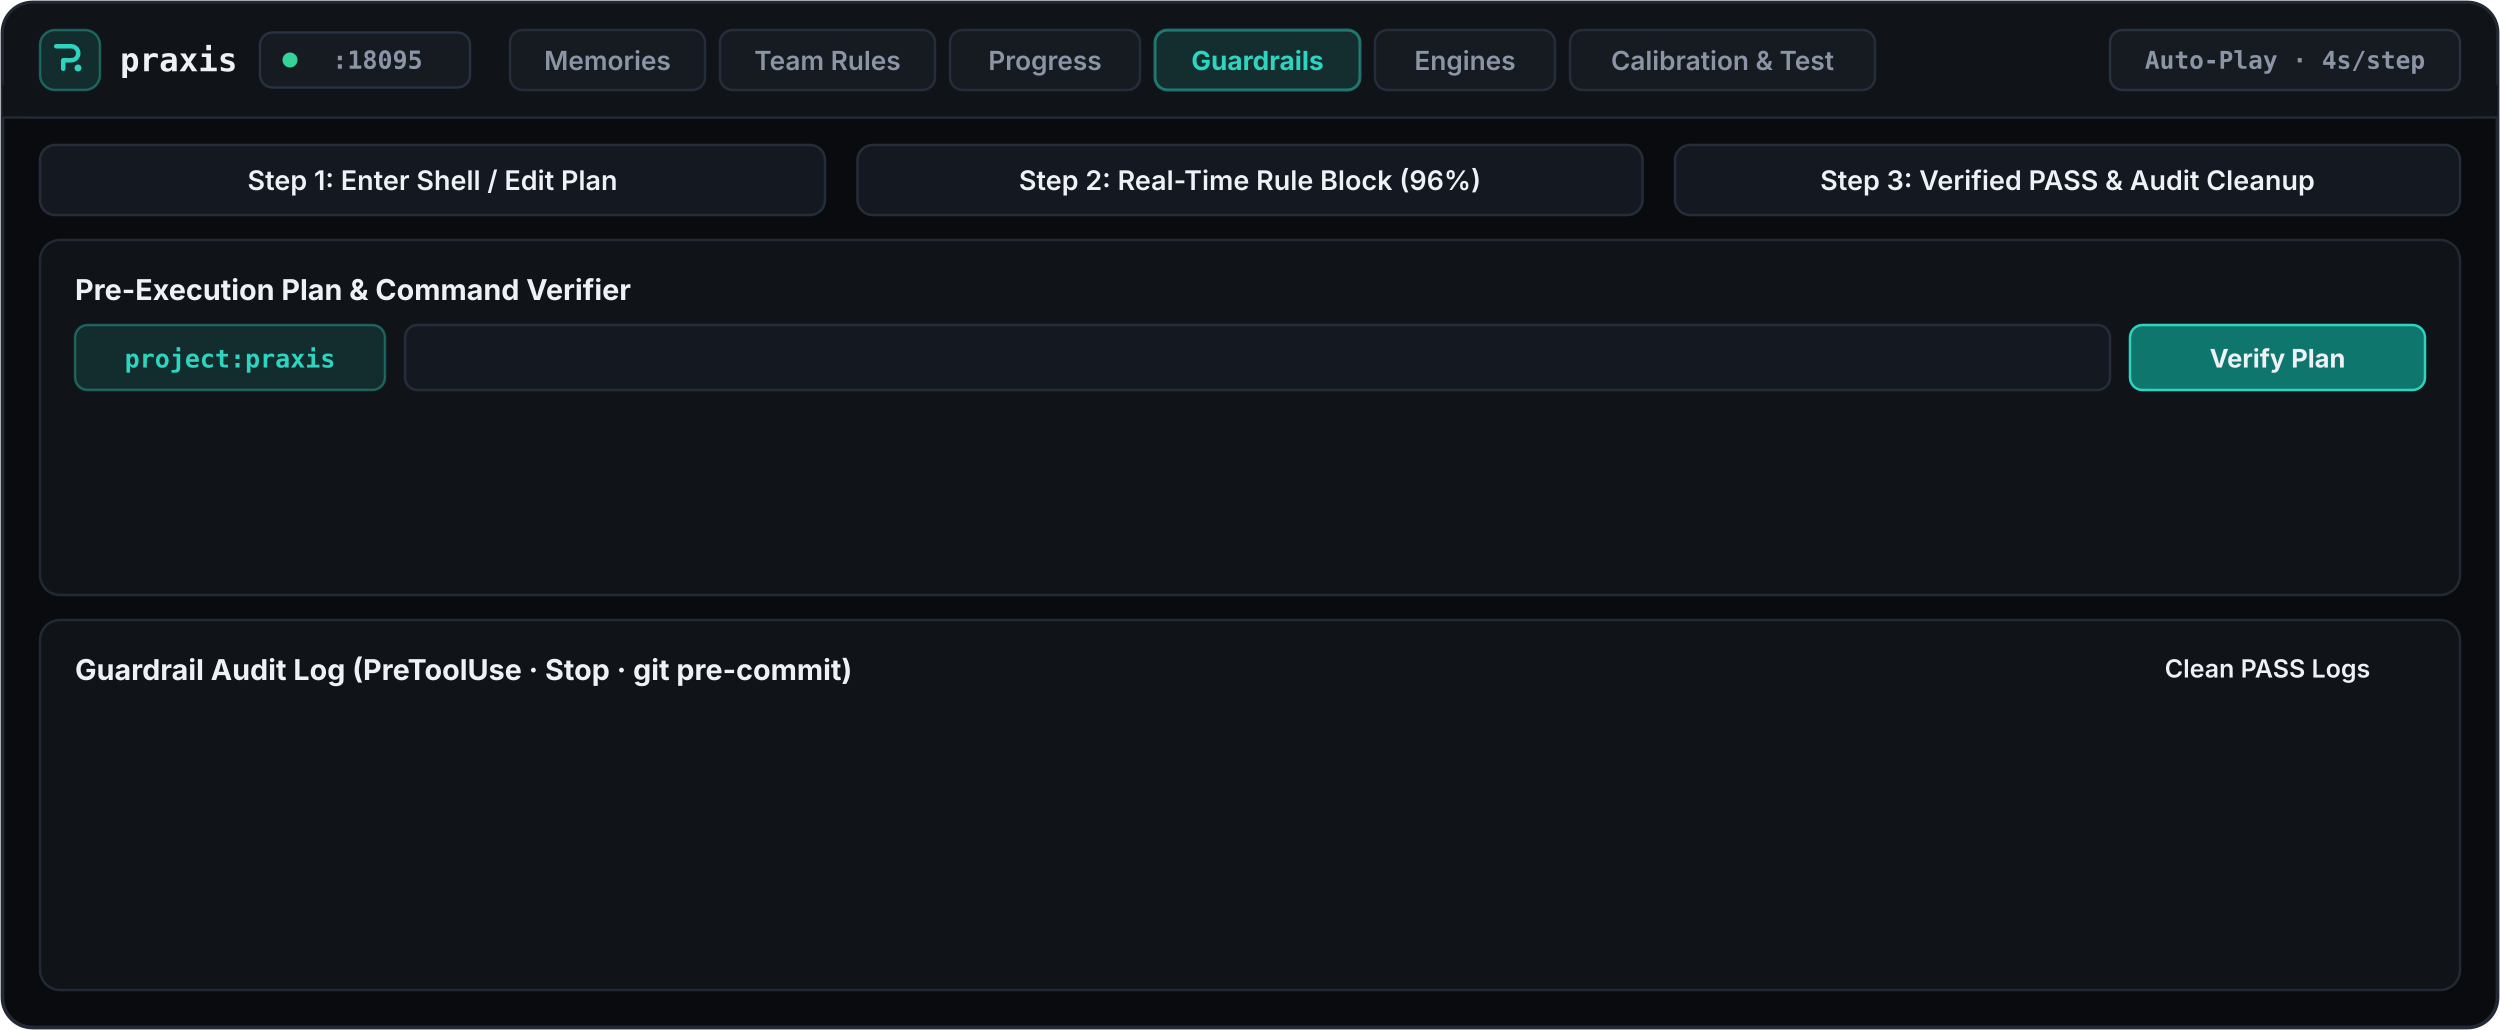
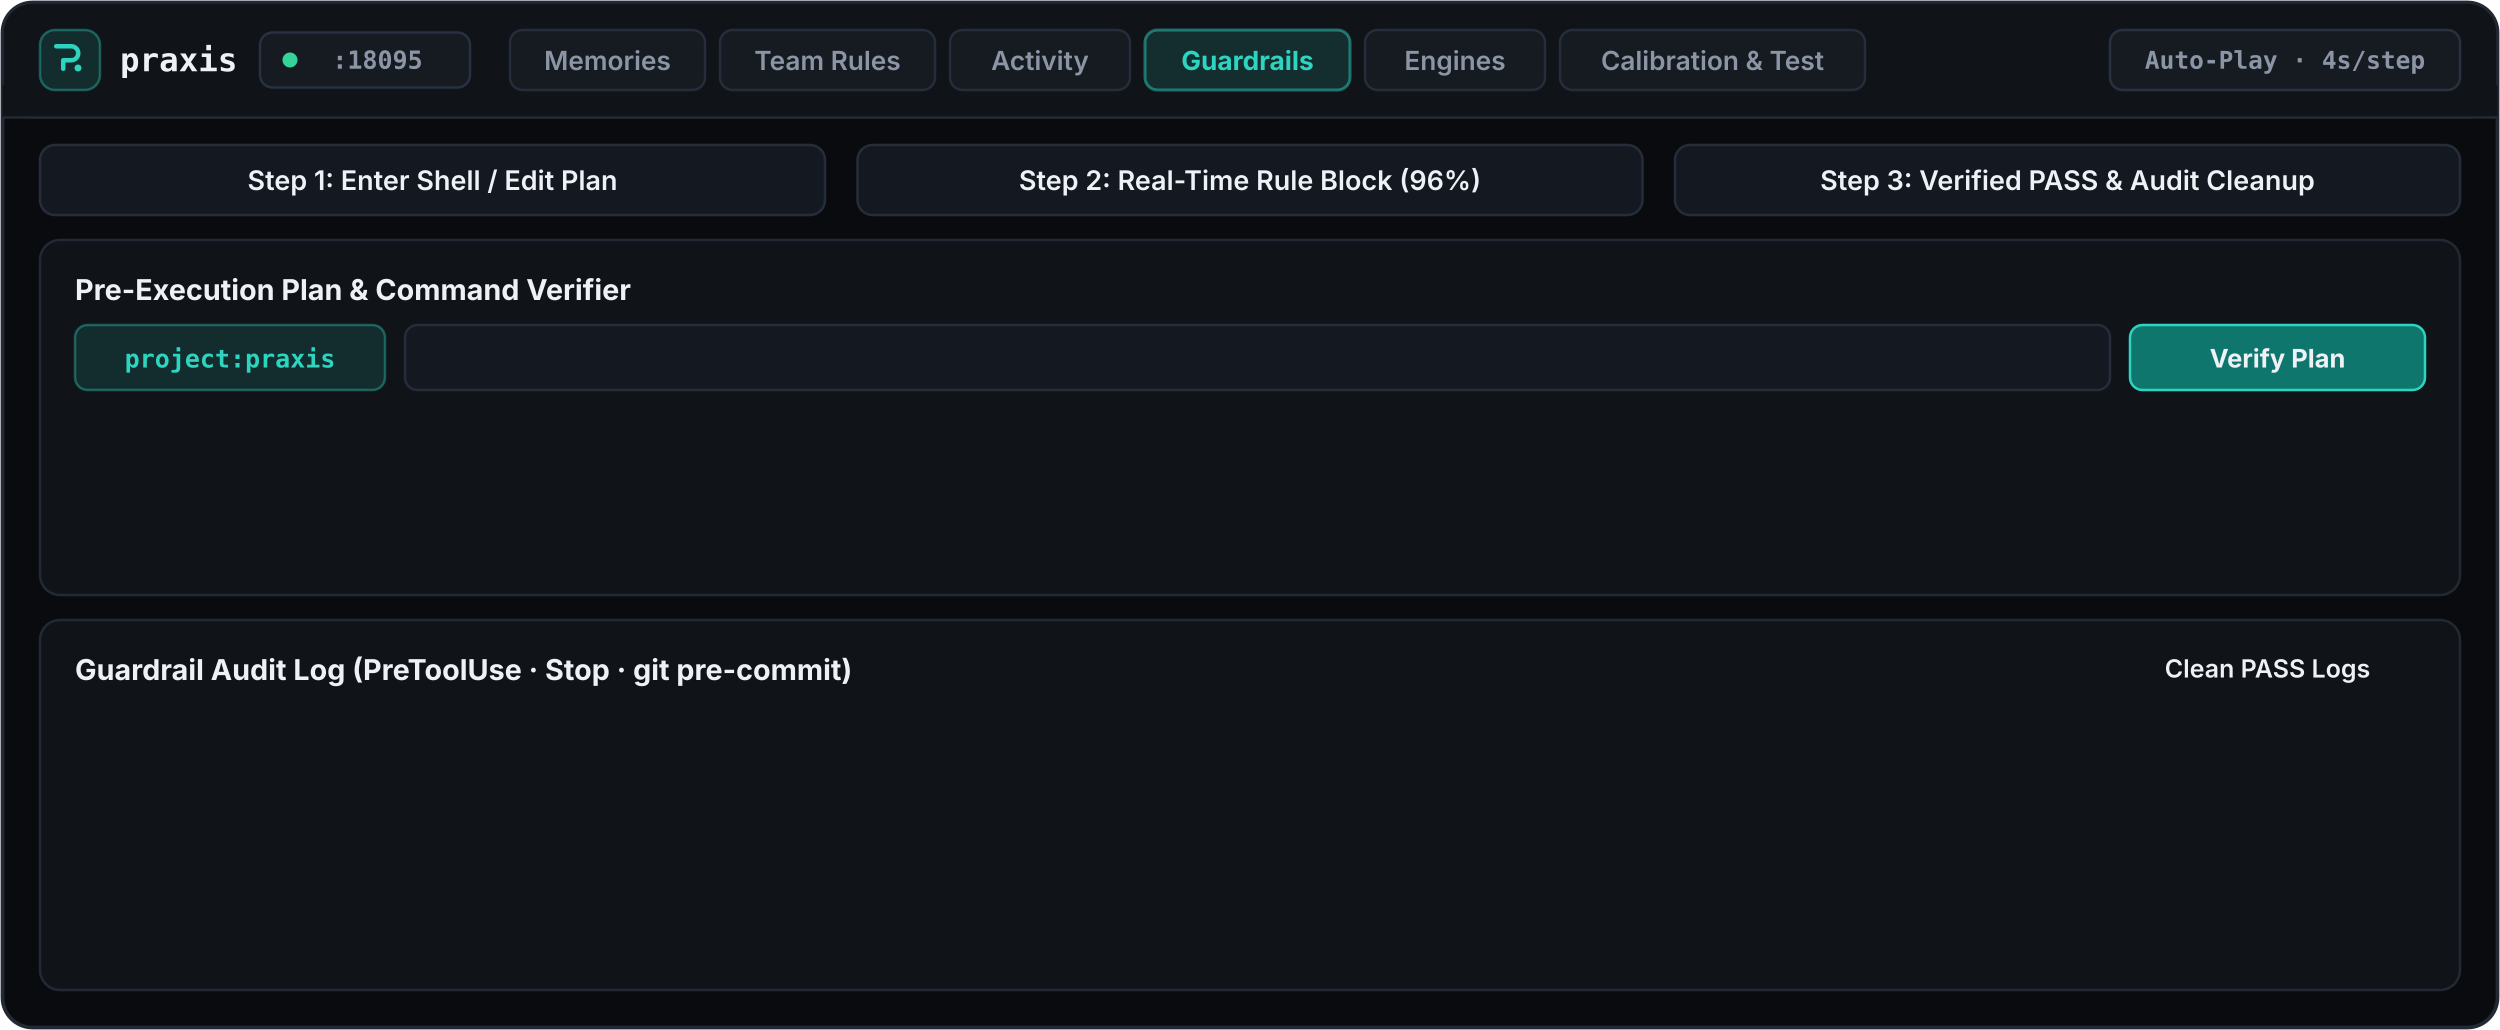
<svg xmlns="http://www.w3.org/2000/svg" viewBox="0 0 1000 412" width="100%" height="100%" role="img" aria-label="Web Console Guardrails Tab Simulation">
  <style>
    .outer { fill: #090b0e; stroke: #222934; stroke-width: 1.5; }
    .topbar { fill: #101318; stroke: #222934; stroke-width: 1; }
    .card { fill: #101318; stroke: #222934; stroke-width: 1; }
    .sub { fill: #141820; stroke: #252d3a; stroke-width: 1; }
    .sub-hi { fill: rgba(45, 212, 191, 0.10); stroke: rgba(45, 212, 191, 0.42); stroke-width: 1.2; }
    .sub-ok { fill: rgba(52, 211, 153, 0.10); stroke: rgba(52, 211, 153, 0.42); stroke-width: 1.2; }
    .sub-warn { fill: rgba(251, 191, 36, 0.10); stroke: rgba(251, 191, 36, 0.42); stroke-width: 1.2; }
    .sub-err { fill: rgba(248, 113, 113, 0.10); stroke: rgba(248, 113, 113, 0.45); stroke-width: 1.2; }
    .nav-shell { fill: #101318; stroke: #222934; stroke-width: 1; }
    .pill-idle { fill: #161b22; stroke: #252d3a; stroke-width: 1; }
    .pill-act { fill: rgba(45, 212, 191, 0.14); stroke: rgba(45, 212, 191, 0.48); stroke-width: 1.2; }
    .b-ok { fill: rgba(52, 211, 153, 0.14); stroke: rgba(52, 211, 153, 0.42); stroke-width: 1; }
    .b-err { fill: rgba(248, 113, 113, 0.14); stroke: rgba(248, 113, 113, 0.42); stroke-width: 1; }
    .b-warn { fill: rgba(251, 191, 36, 0.14); stroke: rgba(251, 191, 36, 0.42); stroke-width: 1; }
    .b-info { fill: rgba(45, 212, 191, 0.13); stroke: rgba(45, 212, 191, 0.38); stroke-width: 1; }
    .b-mut { fill: #161b22; stroke: #283140; stroke-width: 1; }
    .sans { font-family: "Inter", "Pretendard", -apple-system, BlinkMacSystemFont, "Segoe UI", "Apple SD Gothic Neo", "Noto Sans KR", sans-serif; }
    .mono { font-family: "JetBrains Mono", "SF Mono", Menlo, Consolas, monospace; }
    .t-pri { fill: #eef2f6; }
    .t-sec { fill: #8b95a5; }
    .t-mut { fill: #606b7b; }
    .t-acc { fill: #2dd4bf; }
    .t-ok { fill: #34d399; }
    .t-warn { fill: #fbbf24; }
    .t-err { fill: #f87171; }
    .btn-pri { fill: #0f766e; stroke: #2dd4bf; stroke-width: 1; }
    .f1, .f2, .f3 { opacity: 0; }
    .f1 { animation: loop1 12s infinite; }
    .f2 { animation: loop2 12s infinite; }
    .f3 { animation: loop3 12s infinite; }
    @keyframes loop1 { 0%, 31% { opacity: 1; } 34%, 100% { opacity: 0; } }
    @keyframes loop2 { 0%, 32% { opacity: 0; } 34%, 65% { opacity: 1; } 68%, 100% { opacity: 0; } }
    @keyframes loop3 { 0%, 66% { opacity: 0; } 68%, 98% { opacity: 1; } 100% { opacity: 0; } }
</style>
  <rect class="outer" x="1" y="1" width="998" height="410" rx="12" />
  <rect class="topbar" x="1" y="1" width="998" height="46" rx="12" />
  <rect x="1" y="34" width="998" height="13" fill="#101318" />
  <line x1="1" y1="47" x2="999" y2="47" stroke="#222934" stroke-width="1" />
  <rect class="b-info" x="16" y="12" width="24" height="24" rx="6" />
  <path d="M22.5 18.5h6a2.8 2.8 0 0 1 0 5.6h-3.2v3.4" fill="none" stroke="#2dd4bf" stroke-width="1.8" stroke-linecap="round" stroke-linejoin="round" />
  <circle cx="31.2" cy="27.2" r="1.4" fill="#2dd4bf" />
  <text x="48" y="28.5" class="mono t-pri" font-size="13" font-weight="700">praxis</text>
  <rect class="b-mut" x="104" y="13" width="84" height="22" rx="5" />
  <circle cx="116" cy="24" r="3" fill="#34d399" />
  <text x="151" y="27.5" text-anchor="middle" class="mono t-sec" font-size="10" font-weight="600">:18095</text>
  <rect class="pill-idle" x="204" y="12" width="78" height="24" rx="5" />
  <text x="243.0" y="28" text-anchor="middle" class="sans t-sec" font-size="10.5" font-weight="600">Memories</text>
  <rect class="pill-idle" x="288" y="12" width="86" height="24" rx="5" />
  <text x="331.0" y="28" text-anchor="middle" class="sans t-sec" font-size="10.5" font-weight="600">Team Rules</text>
-   <rect class="pill-idle" x="380" y="12" width="76" height="24" rx="5" />
-   <text x="418.0" y="28" text-anchor="middle" class="sans t-sec" font-size="10.5" font-weight="600">Progress</text>
-   <rect class="pill-act" x="462" y="12" width="82" height="24" rx="5" />
-   <text x="503.0" y="28" text-anchor="middle" class="sans t-acc" font-size="10.5" font-weight="700">Guardrails</text>
-   <rect class="pill-idle" x="550" y="12" width="72" height="24" rx="5" />
-   <text x="586.0" y="28" text-anchor="middle" class="sans t-sec" font-size="10.5" font-weight="600">Engines</text>
-   <rect class="pill-idle" x="628" y="12" width="122" height="24" rx="5" />
-   <text x="689.0" y="28" text-anchor="middle" class="sans t-sec" font-size="10.5" font-weight="600">Calibration &amp; Test</text>
+   <rect class="pill-idle" x="380" y="12" width="72" height="24" rx="5" />
+   <text x="416.0" y="28" text-anchor="middle" class="sans t-sec" font-size="10.5" font-weight="600">Activity</text>
+   <rect class="pill-act" x="458" y="12" width="82" height="24" rx="5" />
+   <text x="499.0" y="28" text-anchor="middle" class="sans t-acc" font-size="10.5" font-weight="700">Guardrails</text>
+   <rect class="pill-idle" x="546" y="12" width="72" height="24" rx="5" />
+   <text x="582.0" y="28" text-anchor="middle" class="sans t-sec" font-size="10.5" font-weight="600">Engines</text>
+   <rect class="pill-idle" x="624" y="12" width="122" height="24" rx="5" />
+   <text x="685.0" y="28" text-anchor="middle" class="sans t-sec" font-size="10.5" font-weight="600">Calibration &amp; Test</text>
  <rect class="b-mut" x="844" y="12" width="140" height="24" rx="5" />
  <text x="914" y="27.5" text-anchor="middle" class="mono t-sec" font-size="9.8" font-weight="600">Auto-Play · 4s/step</text>
  <rect class="sub" x="16" y="58" width="314" height="28" rx="6" />
  <g class="f1">
    <rect class="sub-hi" x="16" y="58" width="314" height="28" rx="6" />
  </g>
  <text x="173" y="76" text-anchor="middle" class="sans t-pri" font-size="10.8" font-weight="600">Step 1: Enter Shell / Edit Plan</text>
  <rect class="sub" x="343" y="58" width="314" height="28" rx="6" />
  <g class="f2">
    <rect class="sub-hi" x="343" y="58" width="314" height="28" rx="6" />
  </g>
  <text x="500" y="76" text-anchor="middle" class="sans t-pri" font-size="10.8" font-weight="600">Step 2: Real-Time Rule Block (96%)</text>
  <rect class="sub" x="670" y="58" width="314" height="28" rx="6" />
  <g class="f3">
    <rect class="sub-hi" x="670" y="58" width="314" height="28" rx="6" />
  </g>
  <text x="827" y="76" text-anchor="middle" class="sans t-pri" font-size="10.8" font-weight="600">Step 3: Verified PASS &amp; Audit Cleanup</text>
  <rect class="card" x="16" y="96" width="968" height="142" rx="8" />
  <text x="30" y="120" class="sans t-pri" font-size="11.5" font-weight="700">Pre-Execution Plan &amp; Command Verifier</text>
  <rect class="b-info" x="30" y="130" width="124" height="26" rx="5" />
  <text x="92" y="147" text-anchor="middle" class="mono t-acc" font-size="10" font-weight="700">project:praxis</text>
  <rect class="sub" x="162" y="130" width="682" height="26" rx="5" />
  <text x="174" y="147" class="mono t-pri f1" font-size="10.5">CGO_ENABLED=1 go build ./cmd/praxis</text>
  <text x="174" y="147" class="mono t-err f2" font-size="10.5">CGO_ENABLED=1 go build ./cmd/praxis</text>
  <text x="174" y="147" class="mono t-ok f3" font-size="10.5">CGO_ENABLED=0 go build -trimpath -o bin/praxis ./cmd/praxis</text>
  <rect class="btn-pri" x="852" y="130" width="118" height="26" rx="5" />
  <text x="911" y="147" text-anchor="middle" class="sans t-pri" font-size="10.2" font-weight="700">Verify Plan</text>
  <g class="f1">
    <rect class="sub" x="30" y="166" width="940" height="58" rx="6" />
    <text x="44" y="199" class="sans t-sec" font-size="10.8">Enter a shell command or edit plan to verify compliance against active local &amp; team rules.</text>
  </g>
  <g class="f2">
    <rect class="sub-err" x="30" y="166" width="940" height="58" rx="6" />
    <rect class="b-err" x="44" y="185" width="64" height="20" rx="4" />
    <text x="76" y="198.5" text-anchor="middle" class="mono t-err" font-size="9.8" font-weight="700">BLOCK</text>
    <text x="120" y="199" class="sans t-err" font-size="11" font-weight="700">BLOCKED (96%) — Violates Core Rule #1: Keep pure-Go static builds (CGO_ENABLED=0)</text>
  </g>
  <g class="f3">
    <rect class="sub-ok" x="30" y="166" width="940" height="58" rx="6" />
    <rect class="b-ok" x="44" y="185" width="64" height="20" rx="4" />
    <text x="76" y="198.5" text-anchor="middle" class="mono t-ok" font-size="9.8" font-weight="700">PASS</text>
    <text x="120" y="199" class="sans t-ok" font-size="11" font-weight="700">PASS — Compliant with all active local &amp; team rules</text>
  </g>
  <rect class="card" x="16" y="248" width="968" height="148" rx="8" />
  <text x="30" y="272" class="sans t-pri" font-size="11.5" font-weight="700">Guardrail Audit Log (PreToolUse · Stop · git pre-commit)</text>
  <rect class="pill-idle f1" x="844" y="256" width="126" height="22" rx="4" />
  <rect class="pill-idle f2" x="844" y="256" width="126" height="22" rx="4" />
  <rect class="pill-act f3" x="844" y="256" width="126" height="22" rx="4" />
  <text x="907" y="271" text-anchor="middle" class="sans t-pri" font-size="10" font-weight="600">Clean PASS Logs</text>
  <g class="f1">
    <rect class="sub-err" x="30" y="286" width="940" height="44" rx="6" />
    <text x="44" y="312" class="mono t-err" font-size="10.5" font-weight="700">BLOCKED · PreToolUse(Bash) · Core Rule #1 (CGO_ENABLED=0)</text>
    <rect class="sub" x="30" y="338" width="940" height="44" rx="6" />
    <text x="44" y="364" class="mono t-ok" font-size="10.5">PASS · Stop(Turn Diff) · internal/transport/dashboard/ssr_team.go</text>
  </g>
  <g class="f2">
    <rect class="sub-err" x="30" y="286" width="940" height="44" rx="6" />
    <rect class="b-err" x="44" y="299" width="44" height="18" rx="4" />
    <text x="66" y="311.5" text-anchor="middle" class="mono t-err" font-size="9.2" font-weight="700">NEW</text>
    <text x="98" y="312" class="mono t-err" font-size="10.5" font-weight="700">BLOCKED · verify_plan · Core Rule #1 (96%)</text>
    <rect class="sub" x="30" y="338" width="940" height="44" rx="6" />
    <text x="44" y="364" class="mono t-sec" font-size="10.5">BLOCKED · PreToolUse(Bash) · Core Rule #1 (CGO_ENABLED=0)</text>
  </g>
  <g class="f3">
    <rect class="sub-ok" x="30" y="286" width="940" height="44" rx="6" />
    <text x="44" y="312" class="mono t-ok" font-size="10.5" font-weight="700">PASS · verify_plan · CGO_ENABLED=0 static build verified</text>
    <rect class="sub-err" x="30" y="338" width="940" height="44" rx="6" />
    <text x="44" y="364" class="mono t-err" font-size="10.5">BLOCKED · verify_plan · Core Rule #1 (96%)</text>
  </g>
</svg>
